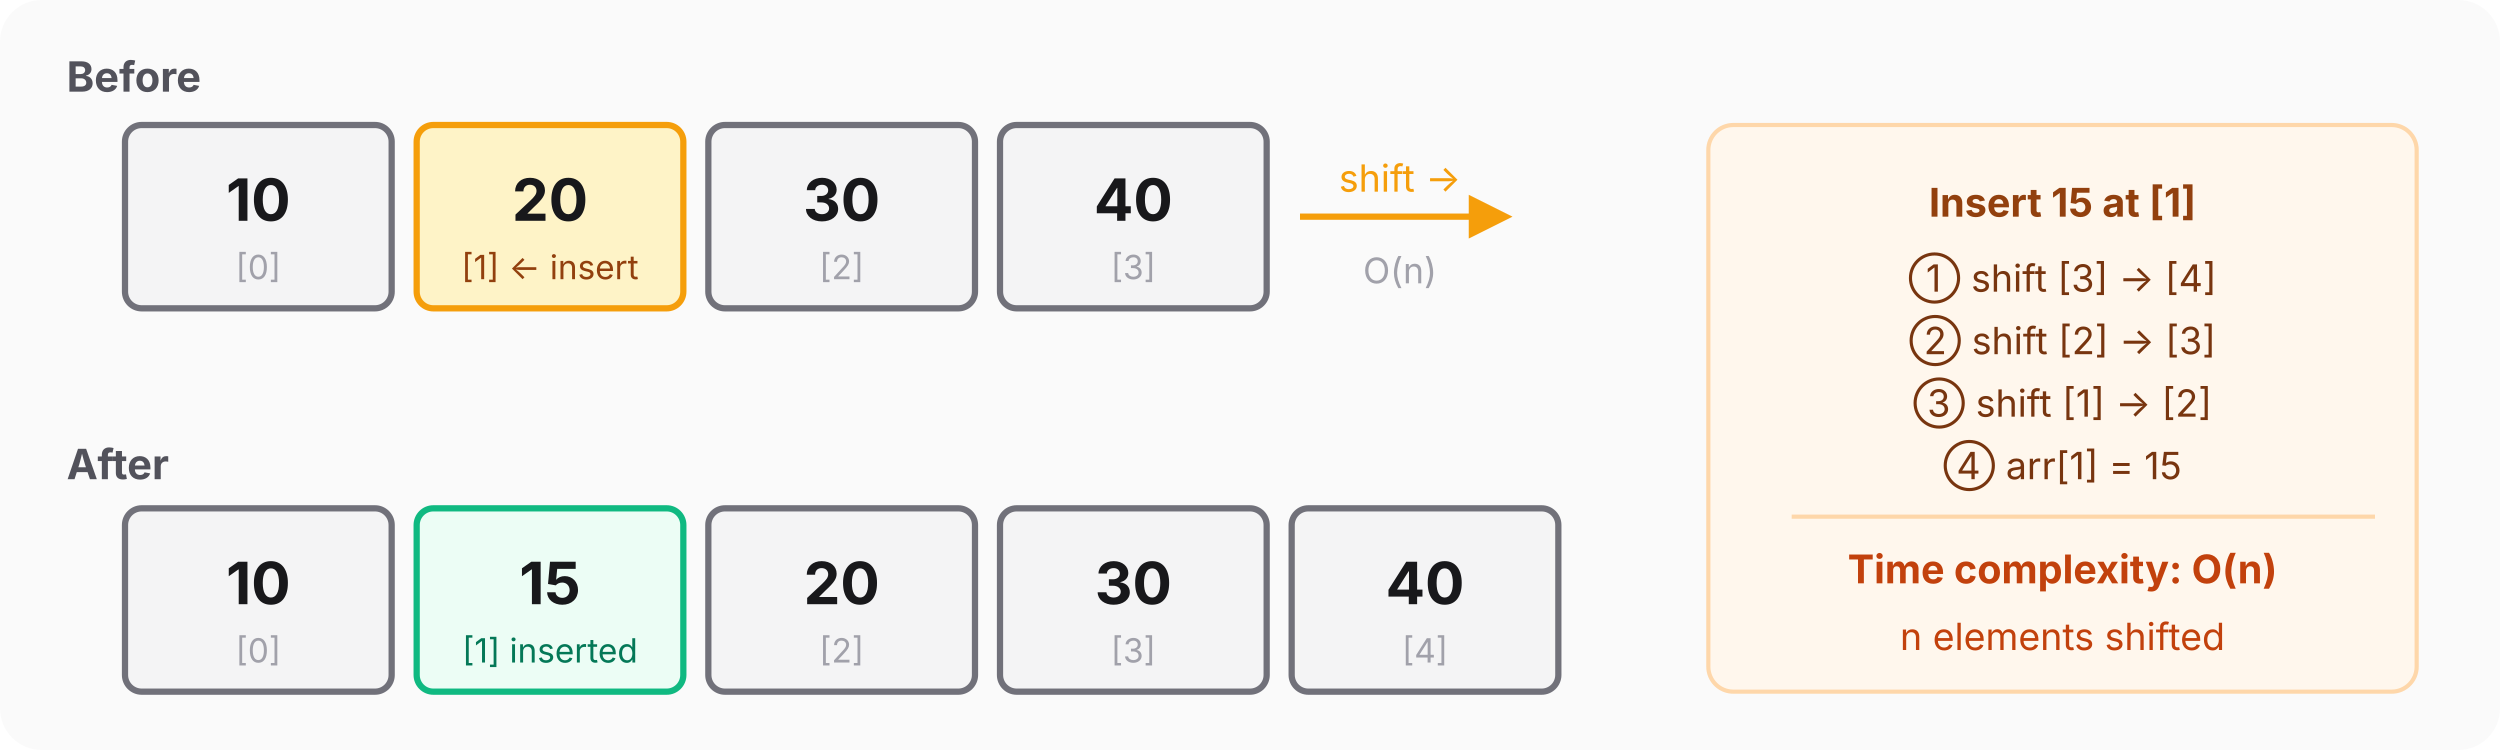
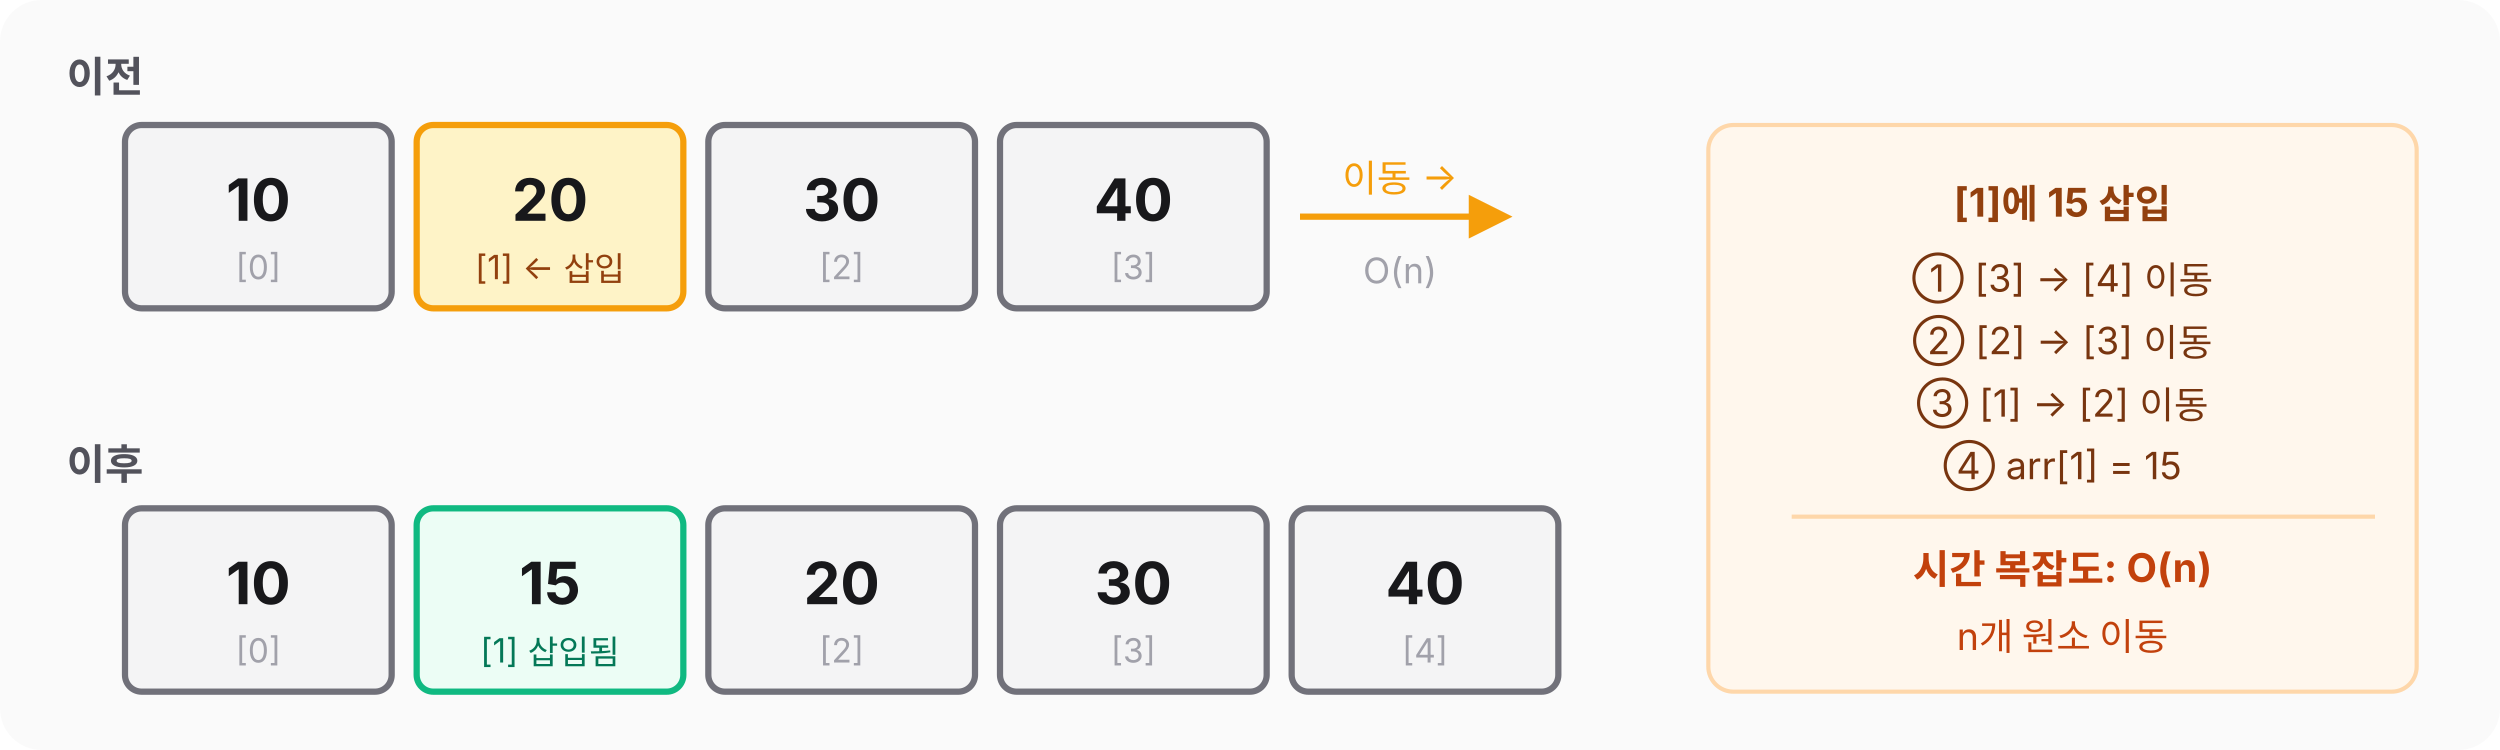
<svg xmlns="http://www.w3.org/2000/svg" viewBox="0 0 600 180" font-family="-apple-system, BlinkMacSystemFont, 'Segoe UI', sans-serif">
  <rect width="600" height="180" fill="#fafafa" rx="10" />
  <defs>
    <marker id="arr" markerWidth="7" markerHeight="7" refX="5" refY="3.5" orient="auto">
      <path d="M0,0 L7,3.5 L0,7 z" fill="#f59e0b" />
    </marker>
  </defs>
-   <text x="16" y="22" font-size="10" font-weight="700" fill="#52525b">Before</text>
+   <text x="16" y="22" font-size="10" font-weight="700" fill="#52525b">이전</text>
  <rect x="30" y="30" width="64" height="44" rx="4" fill="#f4f4f5" stroke="#71717a" stroke-width="1.5" />
  <text x="62" y="53" font-size="14" font-weight="700" fill="#18181b" text-anchor="middle">10</text>
  <text x="62" y="67" font-size="8" fill="#a1a1aa" text-anchor="middle">[0]</text>
  <rect x="100" y="30" width="64" height="44" rx="4" fill="#fef3c7" stroke="#f59e0b" stroke-width="1.5" />
  <text x="132" y="53" font-size="14" font-weight="700" fill="#18181b" text-anchor="middle">20</text>
-   <text x="132" y="67" font-size="8" fill="#92400e" text-anchor="middle">[1] ← insert</text>
+   <text x="132" y="67" font-size="8" fill="#92400e" text-anchor="middle">[1] ← 삽입</text>
  <rect x="170" y="30" width="64" height="44" rx="4" fill="#f4f4f5" stroke="#71717a" stroke-width="1.5" />
  <text x="202" y="53" font-size="14" font-weight="700" fill="#18181b" text-anchor="middle">30</text>
  <text x="202" y="67" font-size="8" fill="#a1a1aa" text-anchor="middle">[2]</text>
  <rect x="240" y="30" width="64" height="44" rx="4" fill="#f4f4f5" stroke="#71717a" stroke-width="1.5" />
  <text x="272" y="53" font-size="14" font-weight="700" fill="#18181b" text-anchor="middle">40</text>
  <text x="272" y="67" font-size="8" fill="#a1a1aa" text-anchor="middle">[3]</text>
  <line x1="312" y1="52" x2="360" y2="52" stroke="#f59e0b" stroke-width="1.5" marker-end="url(#arr)" />
-   <text x="336" y="46" font-size="9" fill="#f59e0b" text-anchor="middle">shift →</text>
+   <text x="336" y="46" font-size="9" fill="#f59e0b" text-anchor="middle">이동 →</text>
  <text x="336" y="68" font-size="8.5" fill="#a1a1aa" text-anchor="middle">O(n)</text>
-   <text x="16" y="115" font-size="10" font-weight="700" fill="#52525b">After</text>
+   <text x="16" y="115" font-size="10" font-weight="700" fill="#52525b">이후</text>
  <rect x="30" y="122" width="64" height="44" rx="4" fill="#f4f4f5" stroke="#71717a" stroke-width="1.5" />
  <text x="62" y="145" font-size="14" font-weight="700" fill="#18181b" text-anchor="middle">10</text>
  <text x="62" y="159" font-size="8" fill="#a1a1aa" text-anchor="middle">[0]</text>
  <rect x="100" y="122" width="64" height="44" rx="4" fill="#ecfdf5" stroke="#10b981" stroke-width="1.5" />
  <text x="132" y="145" font-size="14" font-weight="700" fill="#18181b" text-anchor="middle">15</text>
-   <text x="132" y="159" font-size="8" fill="#047857" text-anchor="middle">[1] inserted</text>
+   <text x="132" y="159" font-size="8" fill="#047857" text-anchor="middle">[1] 삽입됨</text>
  <rect x="170" y="122" width="64" height="44" rx="4" fill="#f4f4f5" stroke="#71717a" stroke-width="1.5" />
  <text x="202" y="145" font-size="14" font-weight="700" fill="#18181b" text-anchor="middle">20</text>
  <text x="202" y="159" font-size="8" fill="#a1a1aa" text-anchor="middle">[2]</text>
  <rect x="240" y="122" width="64" height="44" rx="4" fill="#f4f4f5" stroke="#71717a" stroke-width="1.5" />
  <text x="272" y="145" font-size="14" font-weight="700" fill="#18181b" text-anchor="middle">30</text>
  <text x="272" y="159" font-size="8" fill="#a1a1aa" text-anchor="middle">[3]</text>
  <rect x="310" y="122" width="64" height="44" rx="4" fill="#f4f4f5" stroke="#71717a" stroke-width="1.5" />
  <text x="342" y="145" font-size="14" font-weight="700" fill="#18181b" text-anchor="middle">40</text>
  <text x="342" y="159" font-size="8" fill="#a1a1aa" text-anchor="middle">[4]</text>
  <rect x="410" y="30" width="170" height="136" rx="6" fill="#fff7ed" stroke="#fed7aa" stroke-width="1" />
-   <text x="495" y="52" font-size="9.5" font-weight="700" fill="#92400e" text-anchor="middle">Insert 15 at [1]</text>
-   <text x="495" y="70" font-size="9" fill="#78350f" text-anchor="middle">① shift [3] → [4]</text>
-   <text x="495" y="85" font-size="9" fill="#78350f" text-anchor="middle">② shift [2] → [3]</text>
-   <text x="495" y="100" font-size="9" fill="#78350f" text-anchor="middle">③ shift [1] → [2]</text>
+   <text x="495" y="52" font-size="9.5" font-weight="700" fill="#92400e" text-anchor="middle">[1]에 15 삽입</text>
+   <text x="495" y="70" font-size="9" fill="#78350f" text-anchor="middle">① [3] → [4] 이동</text>
+   <text x="495" y="85" font-size="9" fill="#78350f" text-anchor="middle">② [2] → [3] 이동</text>
+   <text x="495" y="100" font-size="9" fill="#78350f" text-anchor="middle">③ [1] → [2] 이동</text>
  <text x="495" y="115" font-size="9" fill="#78350f" text-anchor="middle">④ arr[1] = 15</text>
  <line x1="430" y1="124" x2="570" y2="124" stroke="#fed7aa" stroke-width="1" />
-   <text x="495" y="140" font-size="9.5" font-weight="700" fill="#c2410c" text-anchor="middle">Time complexity: O(n)</text>
-   <text x="495" y="156" font-size="9" fill="#c2410c" text-anchor="middle">n elements shifted</text>
+   <text x="495" y="140" font-size="9.5" font-weight="700" fill="#c2410c" text-anchor="middle">시간 복잡도: O(n)</text>
+   <text x="495" y="156" font-size="9" fill="#c2410c" text-anchor="middle">n개 원소 이동</text>
</svg>
